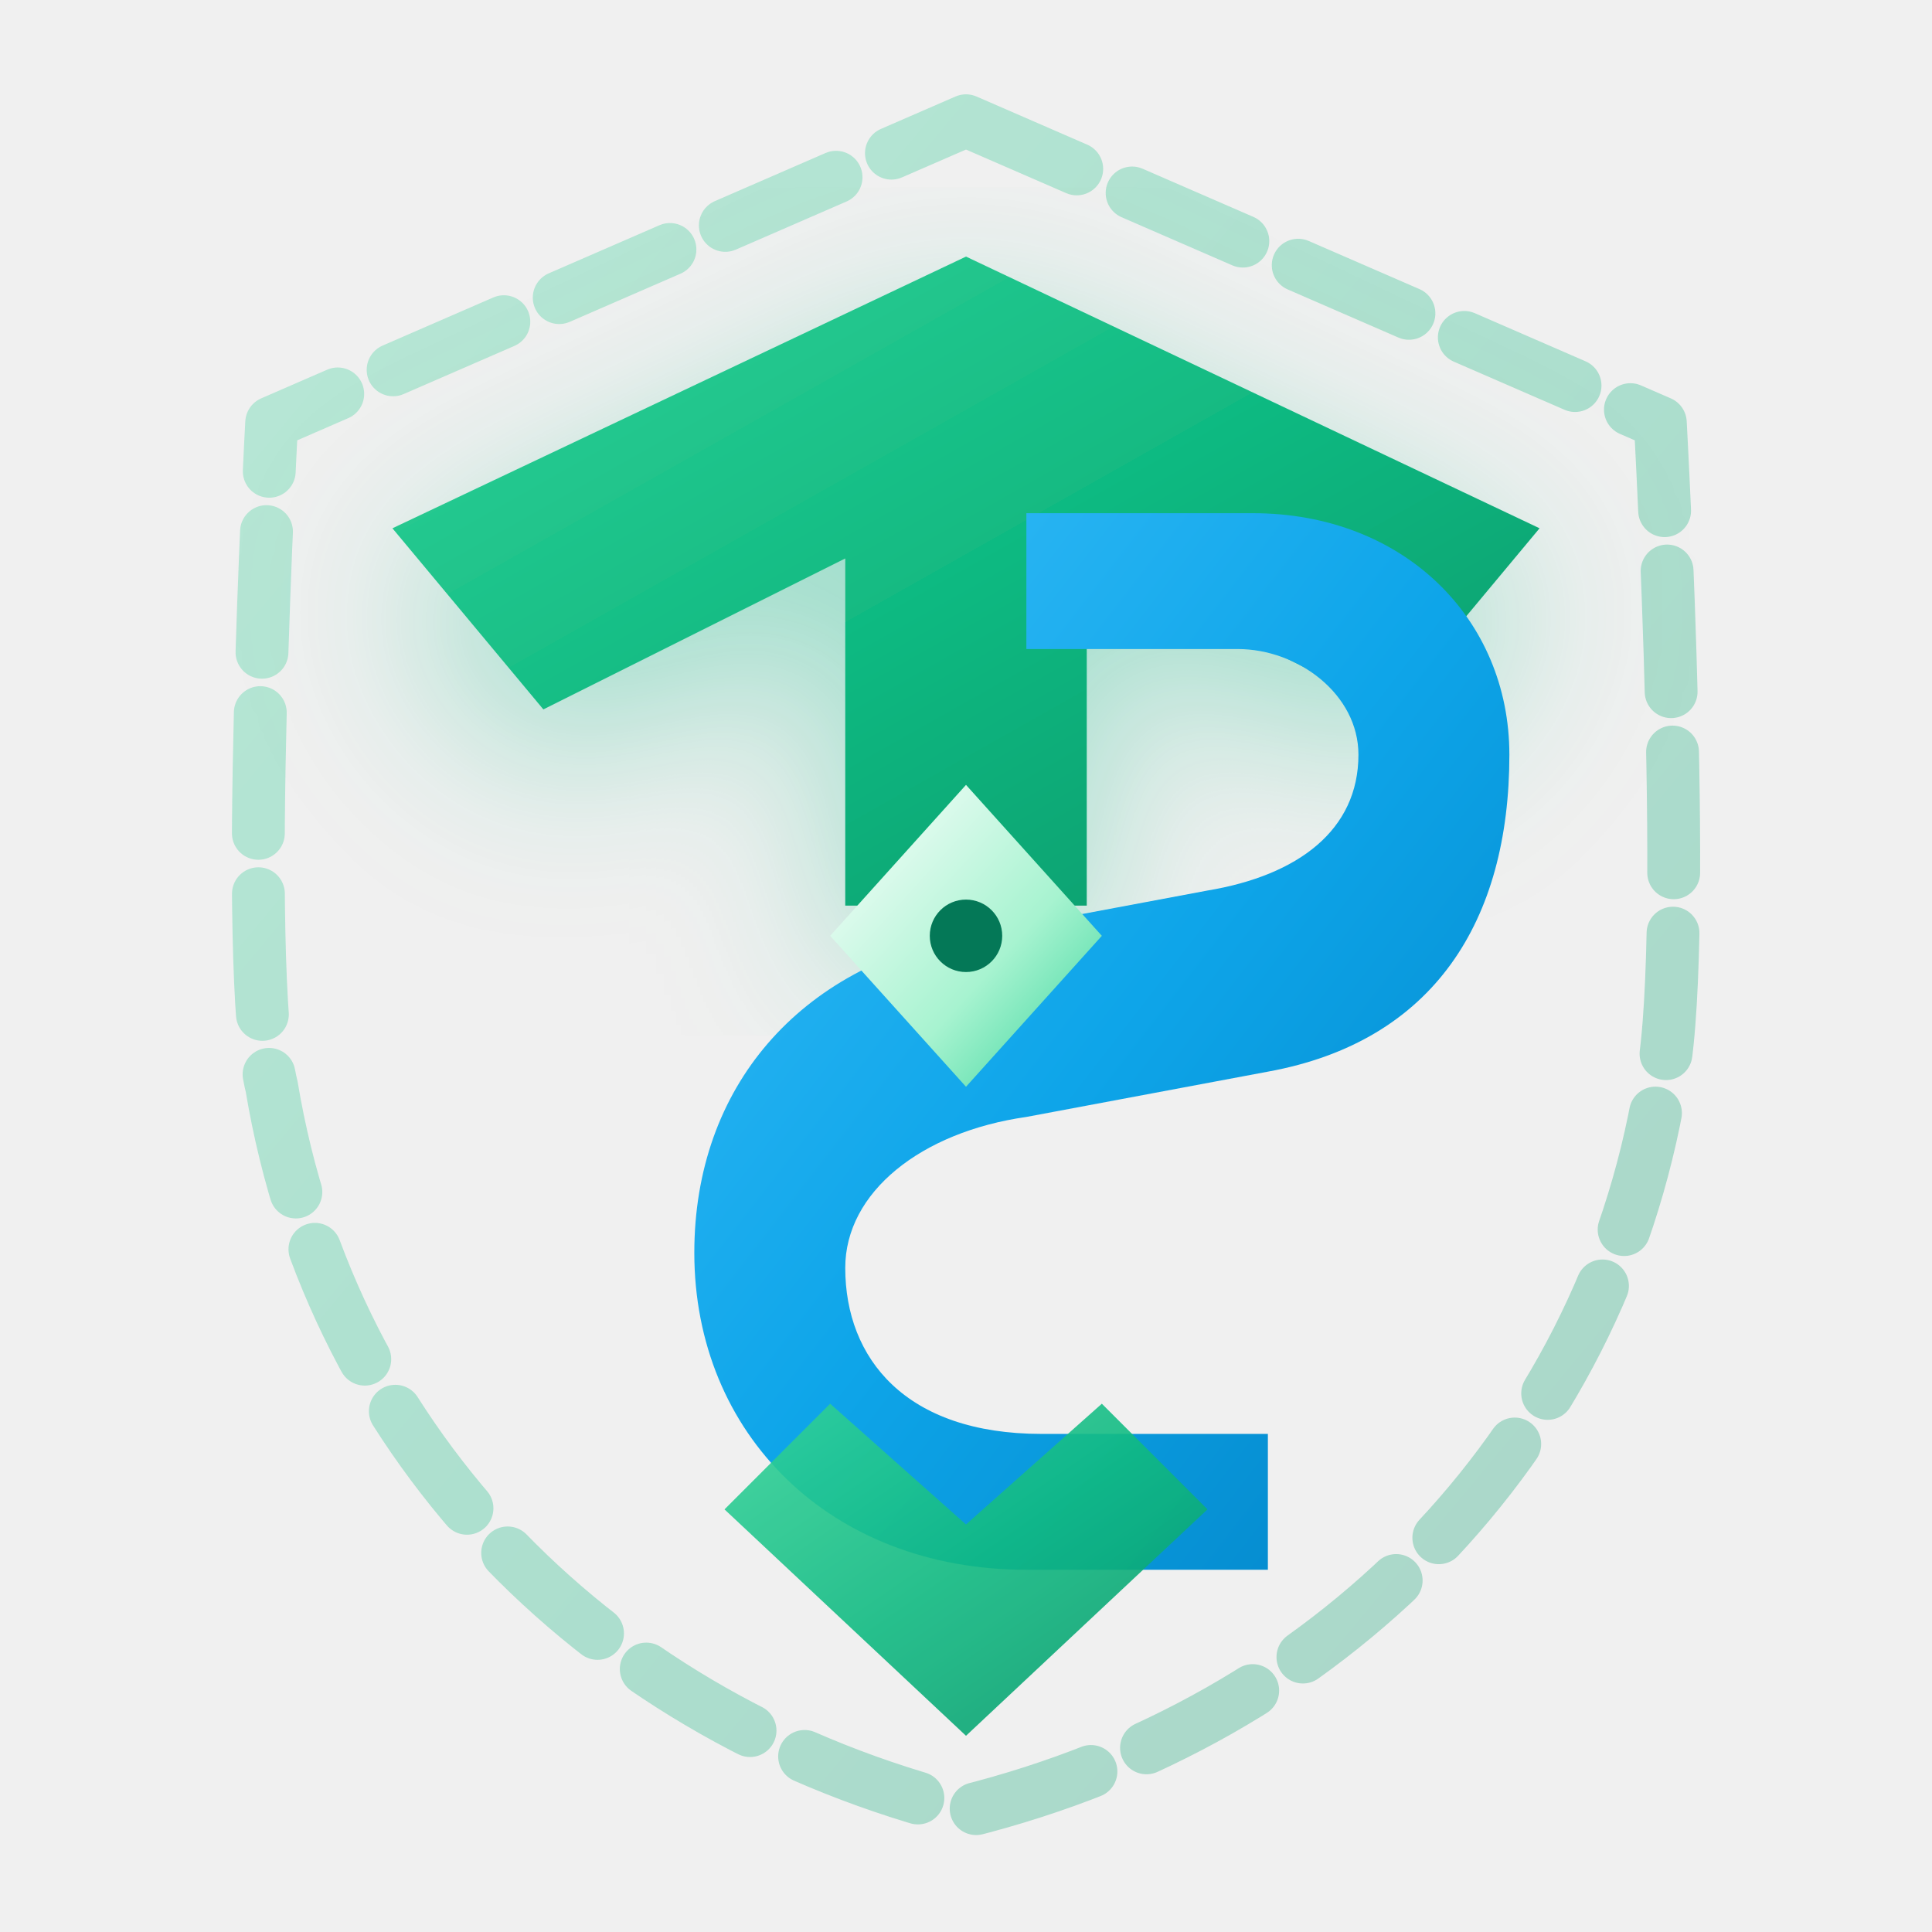
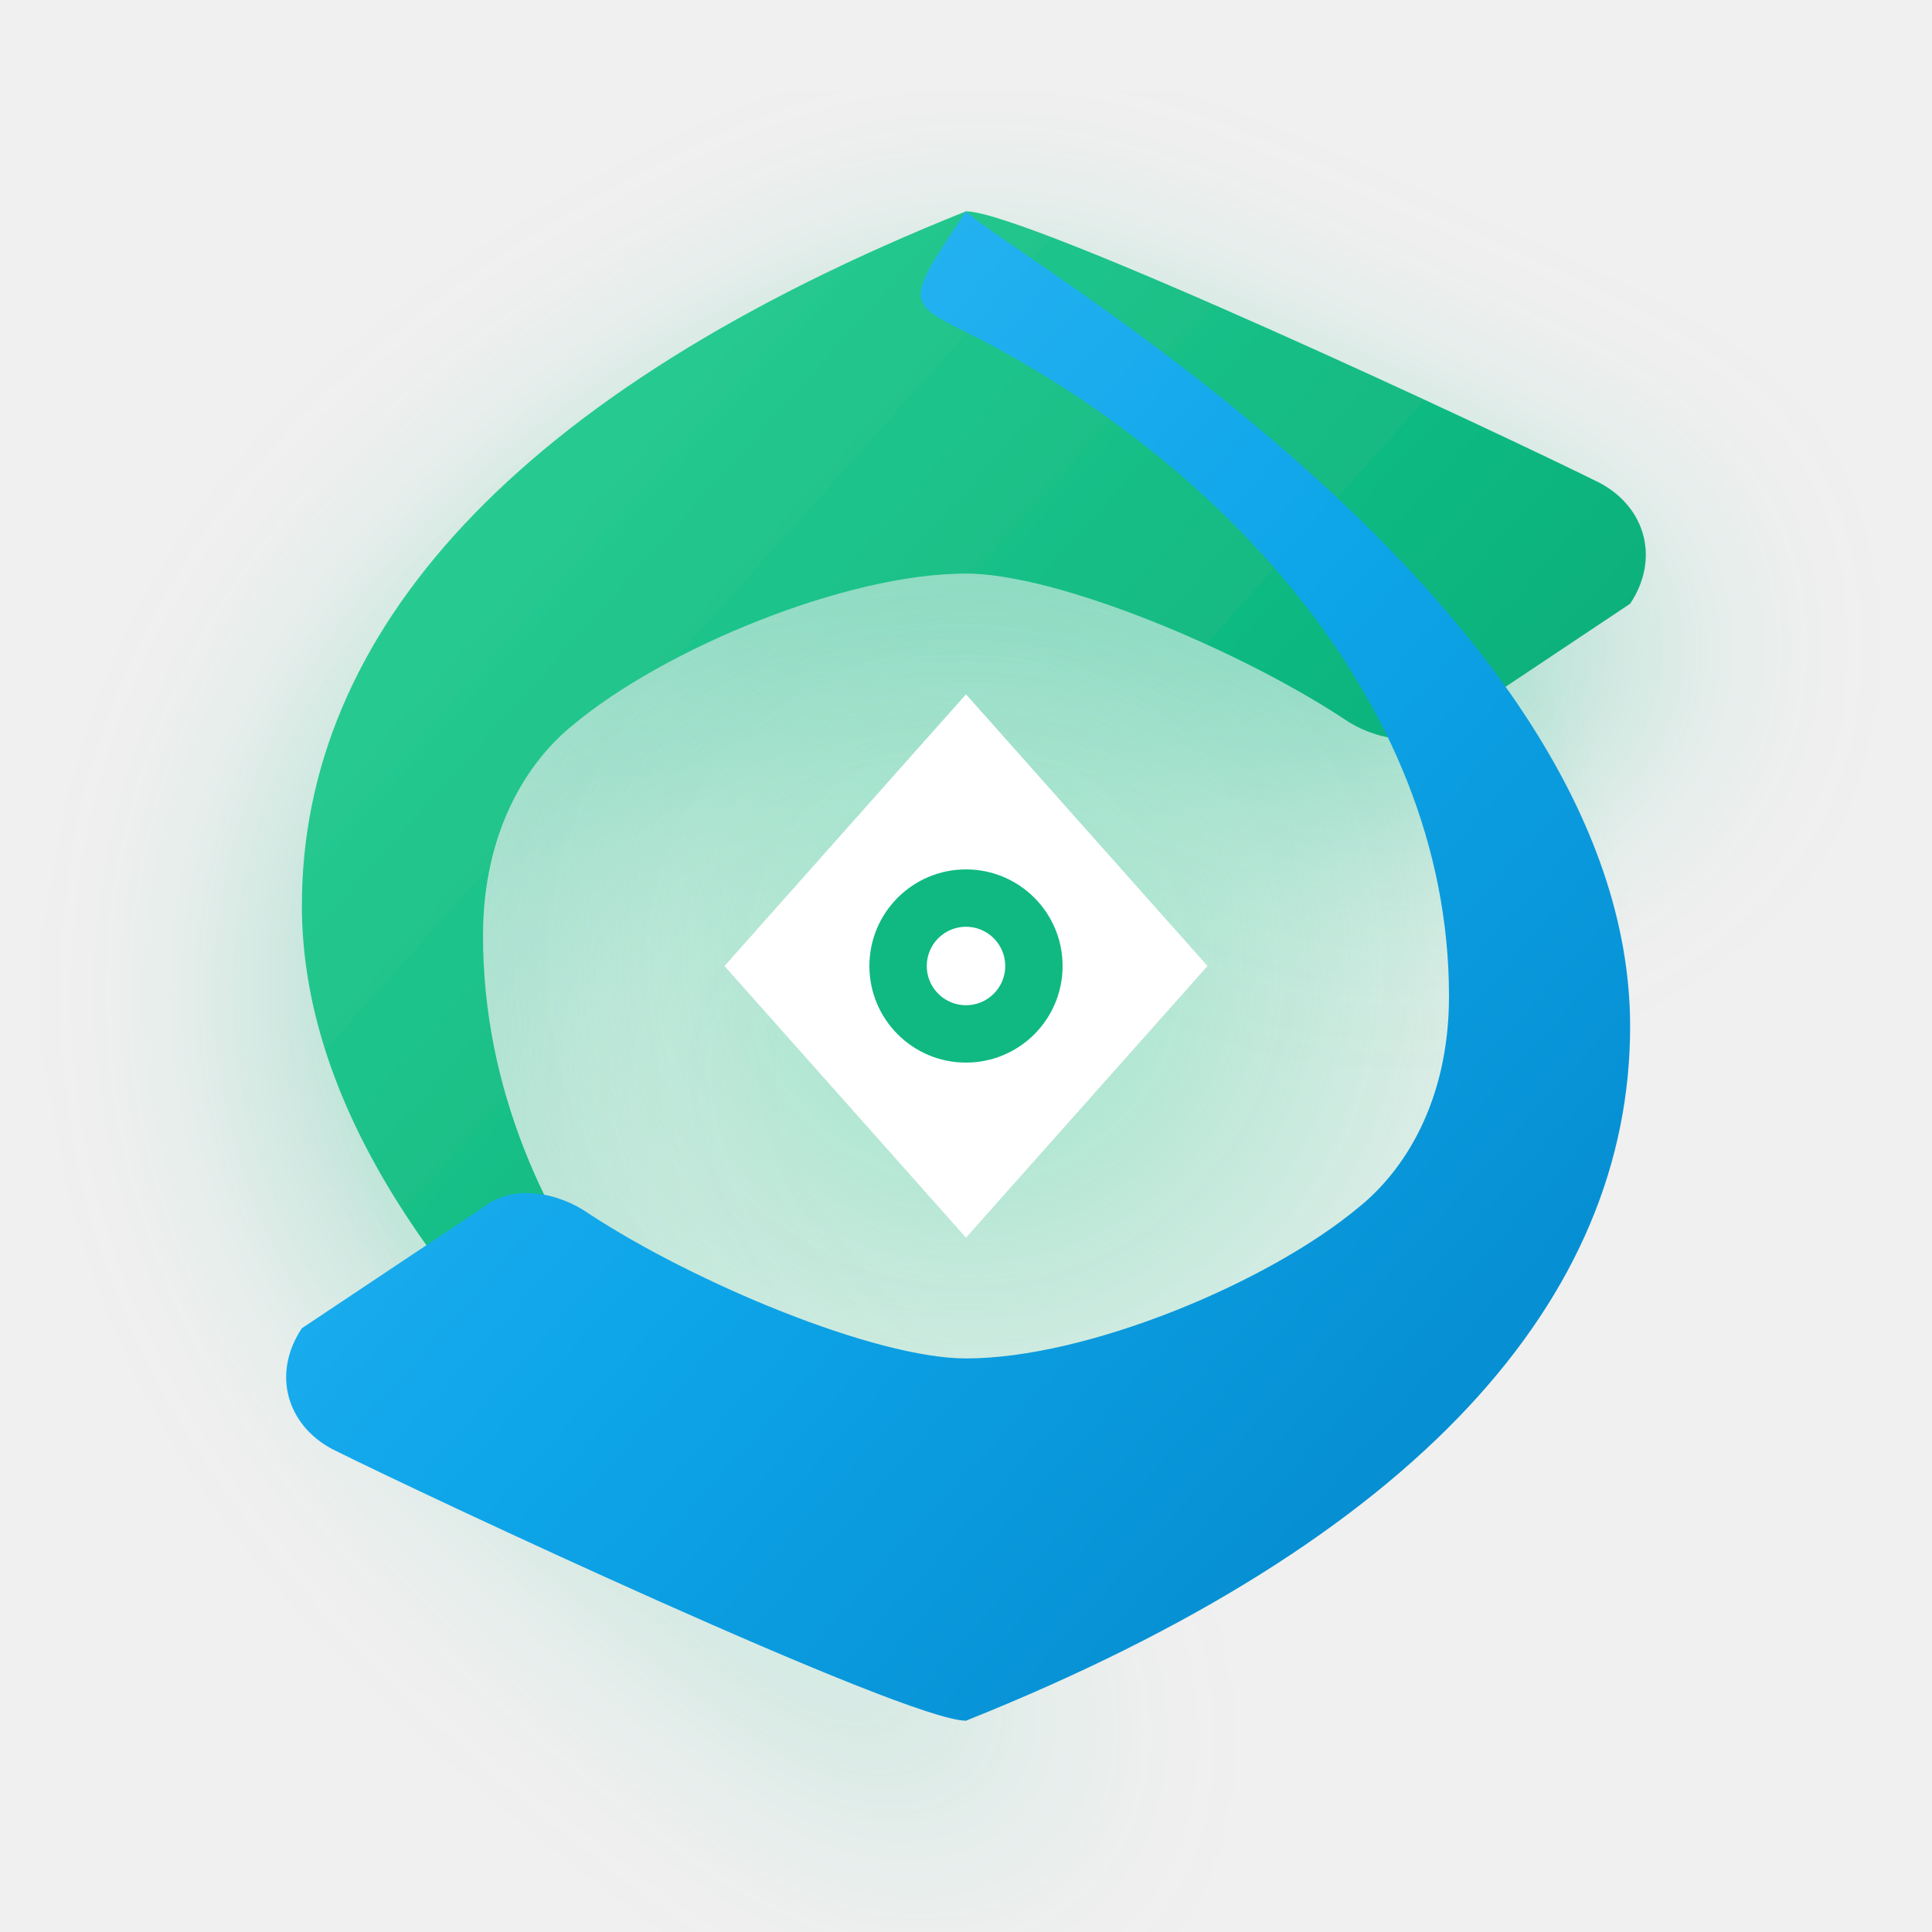
<svg xmlns="http://www.w3.org/2000/svg" viewBox="0 0 64 64" fill="none">
  <defs>
-     <linearGradient id="ts-grad-primary" x1="0%" y1="0%" x2="100%" y2="100%">
+     <linearGradient id="ts-nexus-em" x1="0%" y1="0%" x2="100%" y2="100%">
      <stop offset="0%" stop-color="#34D399" />
      <stop offset="50%" stop-color="#10B981" />
      <stop offset="100%" stop-color="#059669" />
    </linearGradient>
-     <linearGradient id="ts-grad-secondary" x1="0%" y1="0%" x2="100%" y2="100%">
+     <linearGradient id="ts-nexus-cy" x1="0%" y1="0%" x2="100%" y2="100%">
      <stop offset="0%" stop-color="#38BDF8" />
      <stop offset="50%" stop-color="#0EA5E9" />
      <stop offset="100%" stop-color="#0284C7" />
    </linearGradient>
-     <linearGradient id="ts-grad-core" x1="0%" y1="0%" x2="100%" y2="100%">
-       <stop offset="0%" stop-color="#FFFFFF" />
-       <stop offset="60%" stop-color="#A7F3D0" />
-       <stop offset="100%" stop-color="#34D399" />
-     </linearGradient>
-     <filter id="ts-glow-filter" x="-20%" y="-20%" width="140%" height="140%">
-       <feDropShadow dx="0" dy="2" stdDeviation="3" flood-color="#10B981" flood-opacity="0.35" />
+     <radialGradient id="ts-nexus-glow" cx="50%" cy="50%" r="50%">
+       <stop offset="0%" stop-color="#34D399" stop-opacity="0.45" />
+       <stop offset="100%" stop-color="#34D399" stop-opacity="0" />
+     </radialGradient>
+     <filter id="ts-nexus-shadow" x="-20%" y="-20%" width="140%" height="140%">
+       <feDropShadow dx="0" dy="3" stdDeviation="4" flood-color="#10B981" flood-opacity="0.38" />
    </filter>
  </defs>
-   <path d="M32 4 L55 14 C55 14 56 32 55 36 C53 48 44 57 32 60 C20 57 11 48 9 36 C8 32 9 14 9 14 L32 4 Z" stroke="url(#ts-grad-primary)" stroke-width="1.75" stroke-linecap="round" stroke-linejoin="round" stroke-opacity="0.3" stroke-dasharray="4 2" />
-   <path d="M32 8.5 L51 17.5 L46 23.5 L36 18.5 V30 H28 V18.5 L18 23.5 L13 17.5 L32 8.5 Z" fill="url(#ts-grad-primary)" filter="url(#ts-glow-filter)" />
-   <path d="M50 25 C50 20.5 46.5 17 41.5 17 H34 V21.5 H41 C43 21.5 45 23 45 25 C45 27.5 43 29 40 29.5 L32 31 C26.5 32 23 36 23 41.5 C23 47.5 27.5 52 34 52 H42 V47.5 H34.5 C30 47.5 28 45 28 42 C28 39.5 30.5 37.5 34 37 L42 35.5 C47.5 34.5 50 30.5 50 25 Z" fill="url(#ts-grad-secondary)" />
-   <path d="M32 57.5 L24 50 L27.5 46.5 L32 50.5 L36.5 46.5 L40 50 L32 57.5 Z" fill="url(#ts-grad-primary)" opacity="0.9" />
-   <polygon points="32,26 36.5,31 32,36 27.5,31" fill="url(#ts-grad-core)" />
-   <circle cx="32" cy="31" r="1.2" fill="#047857" />
+   <circle cx="32" cy="32" r="22" fill="url(#ts-nexus-glow)" />
+   <path d="M32 7 C34 7 50 14.5 53 16 C54.5 16.8 55 18.5 54 20 L48 24 C47 24.8 45.5 24.5 44.5 23.8 C41 21.5 35 19 32 19 C28 19 22 21.5 19 24 C17.5 25.2 16 27.5 16 31 C16 41 24 49 32 53 C34 54 34 54 32 57 C30.5 55.5 10 44 10 30 C10 21 17 13 32 7 Z" fill="url(#ts-nexus-em)" filter="url(#ts-nexus-shadow)" />
+   <path d="M32 57 C30 57 14 49.5 11 48 C9.5 47.2 9 45.5 10 44 L16 40 C17 39.2 18.5 39.5 19.5 40.2 C23 42.5 29 45 32 45 C36 45 42 42.5 45 40 C46.5 38.8 48 36.5 48 33 C48 23 40 15 32 11 C30 10 30 10 32 7 C33.5 8.5 54 20 54 34 C54 43 47 51 32 57 Z" fill="url(#ts-nexus-cy)" />
+   <polygon points="32,23 40,32 32,41 24,32" fill="#FFFFFF" />
+   <circle cx="32" cy="32" r="3.2" fill="#10B981" />
+   <circle cx="32" cy="32" r="1.3" fill="#FFFFFF" />
</svg>
